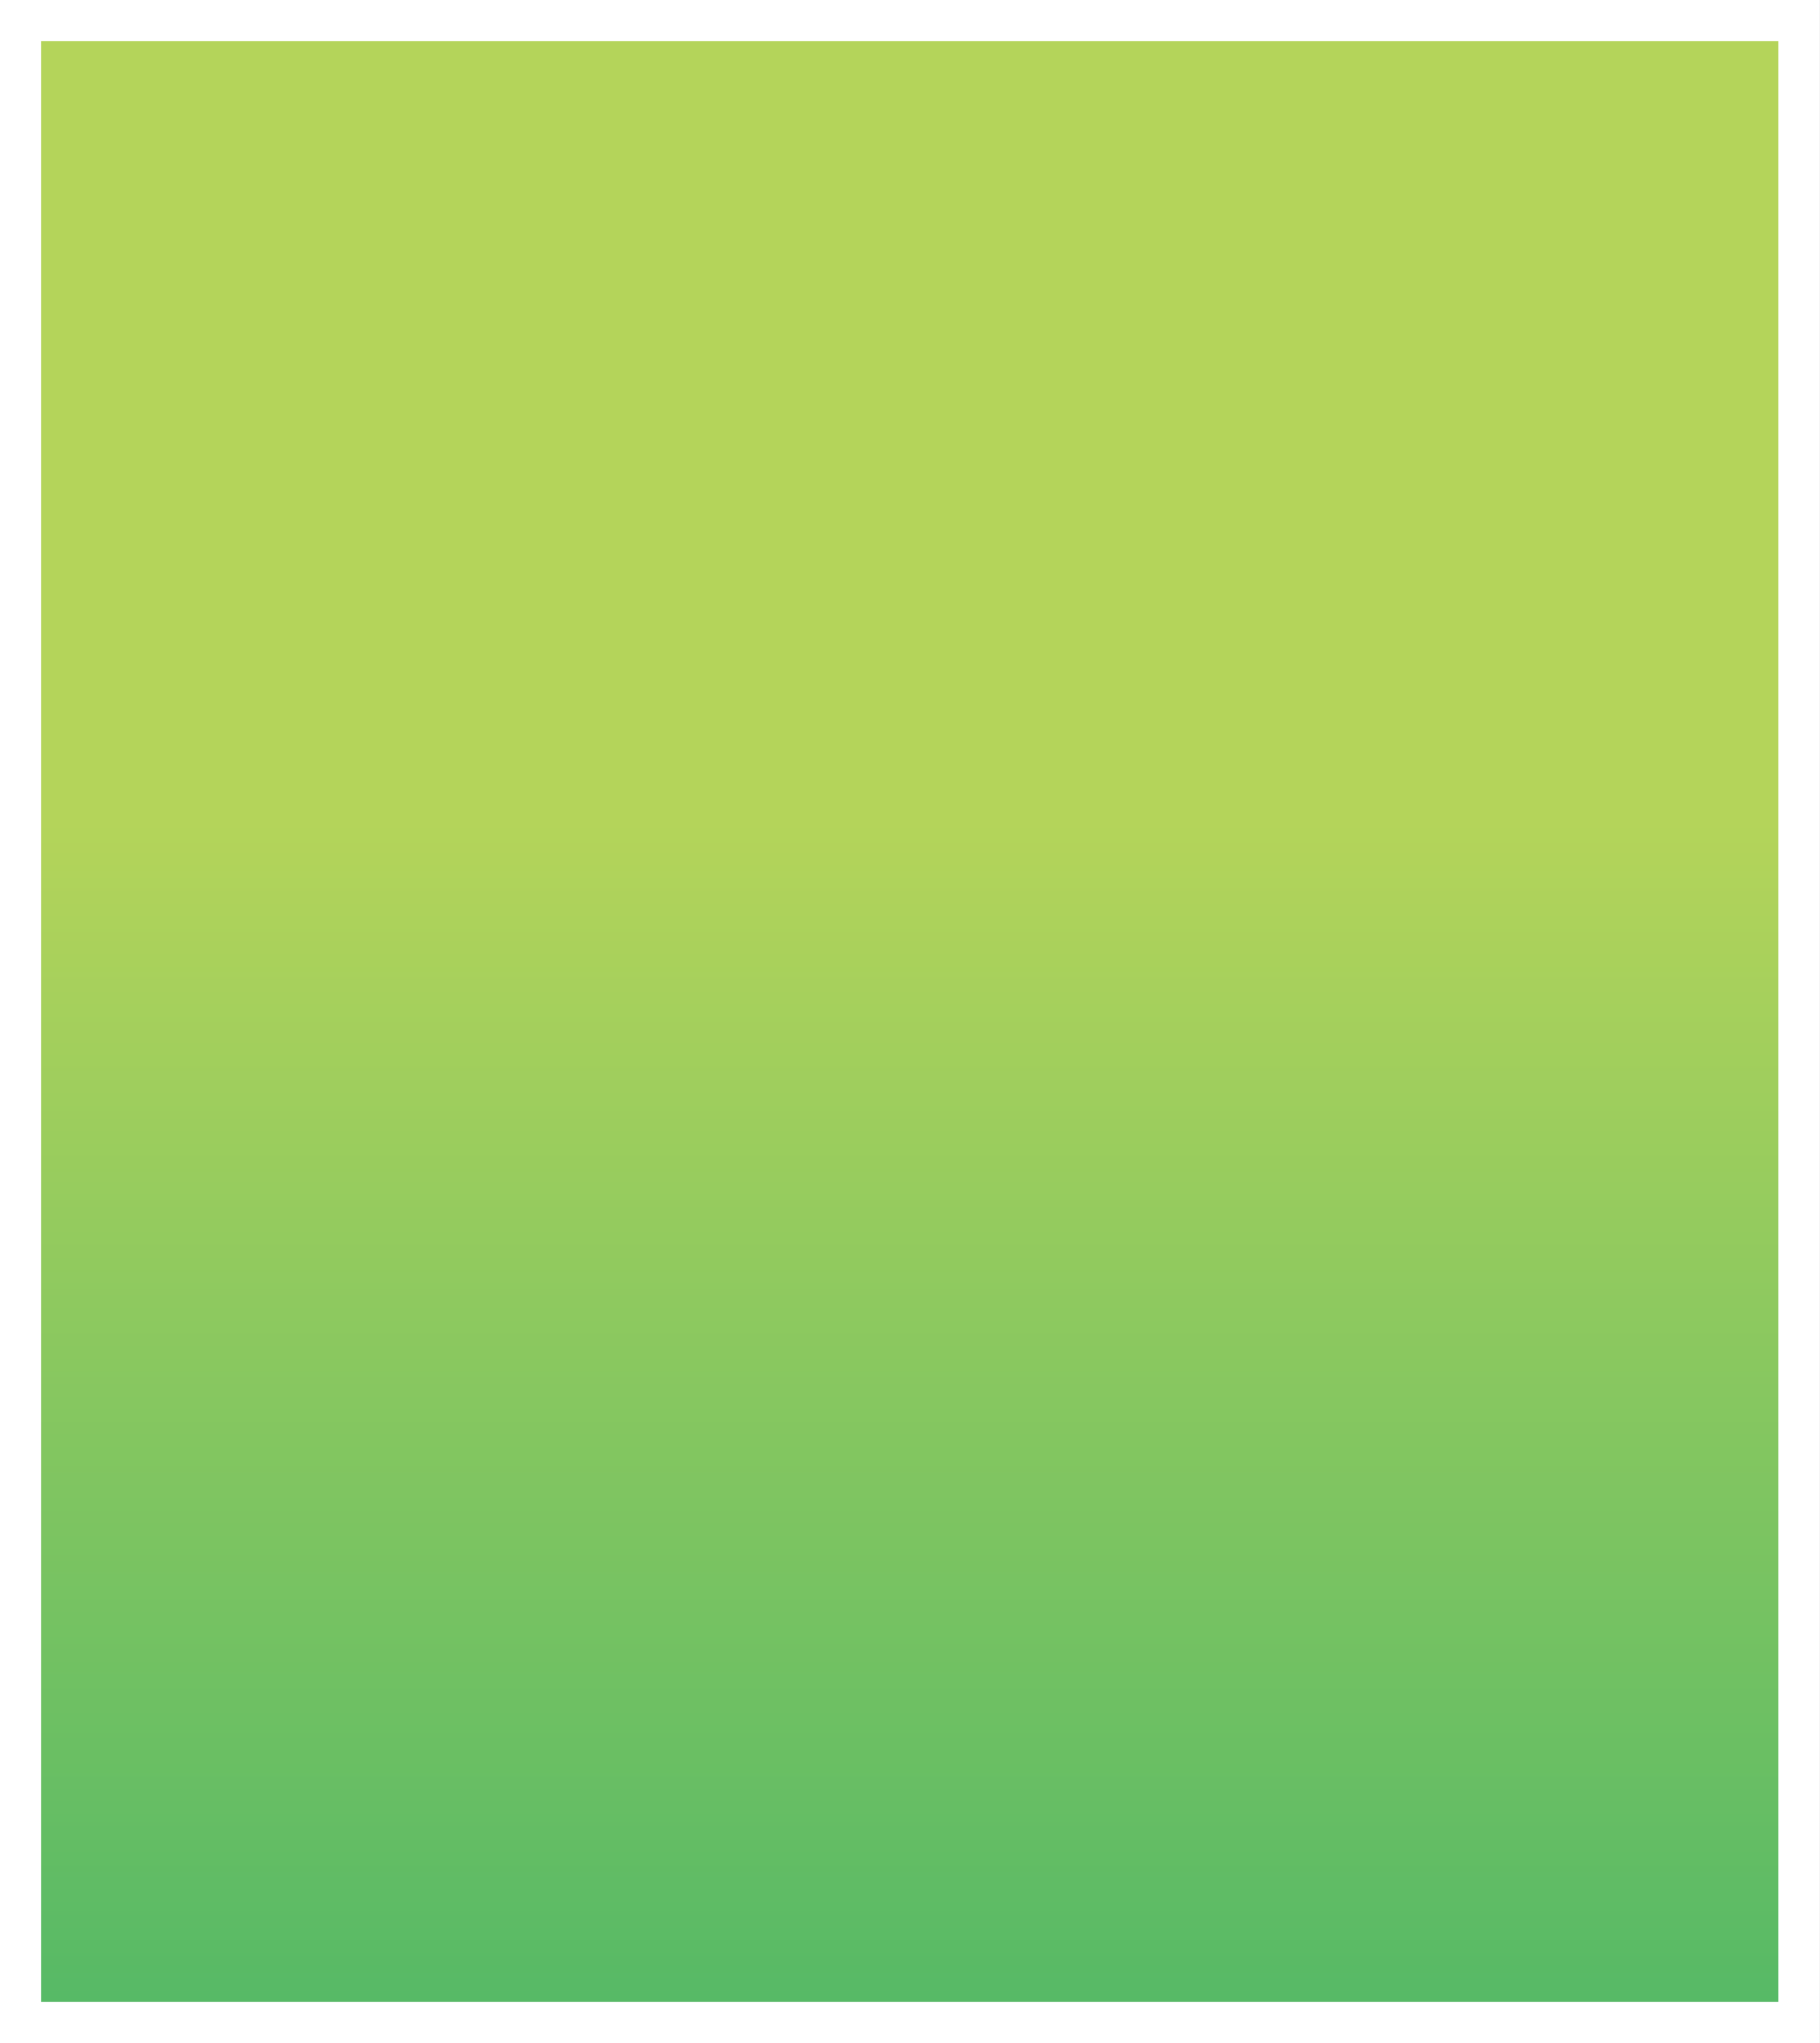
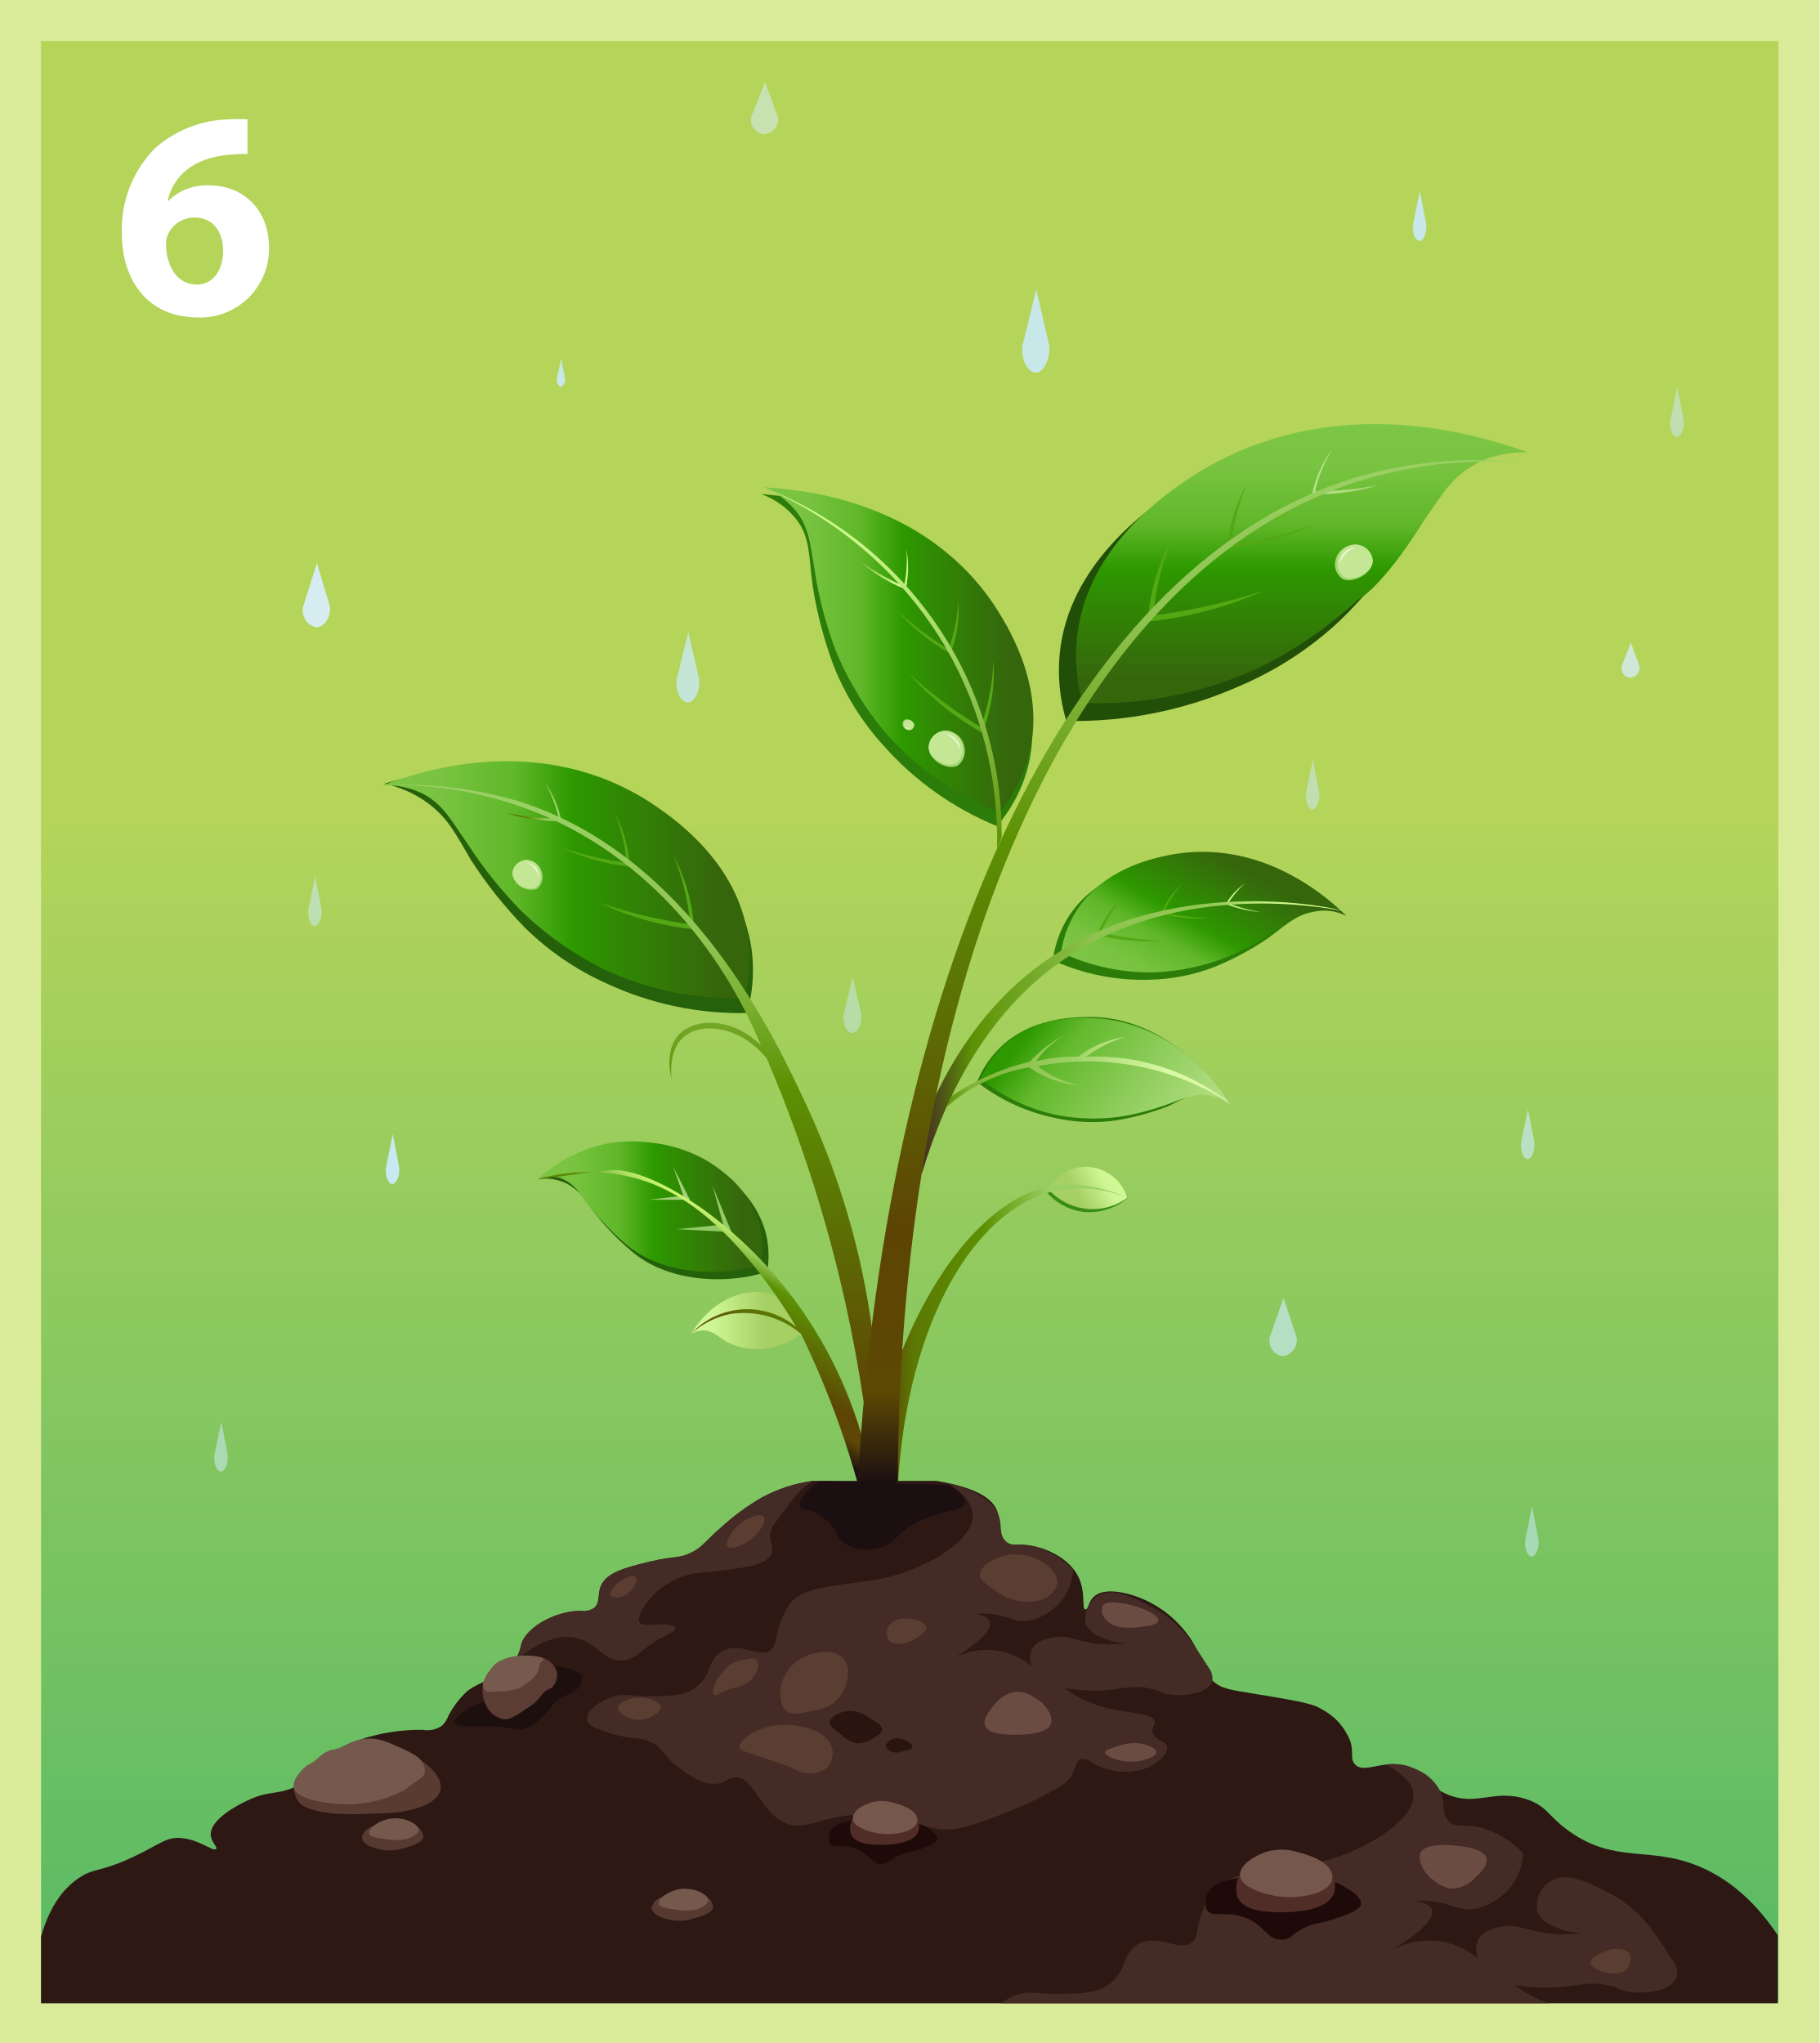
- <svg xmlns="http://www.w3.org/2000/svg" id="Layer_1" data-name="Layer 1" viewBox="0 0 221.6 248.84">
+ <svg xmlns="http://www.w3.org/2000/svg" xmlns:xlink="http://www.w3.org/1999/xlink" id="Layer_1" data-name="Layer 1" viewBox="0 0 221.6 248.84">
  <defs>
-     <style>.cls-1{stroke:#fff;stroke-miterlimit:10;stroke-width:5px;fill:url(#linear-gradient);}</style>
+     <style>.cls-1{stroke:#d9ea98;stroke-miterlimit:10;stroke-width:5px;fill:url(#linear-gradient);}.cls-2{fill:#2d1814;}.cls-3{fill:#2b7c09;}.cls-4{fill:url(#linear-gradient-2);}.cls-5{fill:#54a814;}.cls-6{fill:url(#linear-gradient-3);}.cls-7{fill:#452b25;}.cls-8{fill:#5b3e31;}.cls-9{fill:#1d0f0e;}.cls-10{fill:#5b3d34;}.cls-11{fill:#775a4e;}.cls-12{fill:#5b3e32;}.cls-13{fill:#291410;}.cls-14{fill:#6a4c43;}.cls-15{fill:#1e0a09;}.cls-16{fill:#512d28;}.cls-17{fill:#76574c;}.cls-18{fill:#5a3b32;}.cls-19{fill:#563a32;}.cls-20{fill:#76594d;}.cls-21{fill:#3b8e14;}.cls-22{fill:#25600a;}.cls-23{fill:url(#linear-gradient-4);}.cls-24{fill:#94cb66;}.cls-25{fill:#a4d179;}.cls-26{fill:url(#linear-gradient-5);}.cls-27{fill:url(#linear-gradient-6);}.cls-28{fill:url(#linear-gradient-7);}.cls-29{fill:#1b0f11;}.cls-30{fill:url(#linear-gradient-8);}.cls-31{fill:url(#linear-gradient-9);}.cls-32{fill:#214f08;}.cls-33{fill:url(#linear-gradient-10);}.cls-34{fill:url(#linear-gradient-11);}.cls-35{fill:url(#linear-gradient-12);}.cls-36{fill:url(#linear-gradient-13);}.cls-37{fill:url(#linear-gradient-14);}.cls-38{fill:url(#linear-gradient-15);}.cls-39{fill:url(#linear-gradient-16);}.cls-40{fill:#a3d775;}.cls-41{fill:#c4e795;}.cls-42{fill:#ecfad7;}.cls-43{fill:url(#linear-gradient-17);}.cls-44{fill:url(#linear-gradient-18);}.cls-45{fill:url(#linear-gradient-19);}.cls-46{fill:url(#linear-gradient-20);}.cls-47,.cls-53,.cls-55{fill:#d6ecf2;}.cls-47,.cls-48{opacity:0.82;}.cls-48,.cls-49,.cls-50,.cls-51,.cls-52,.cls-54{fill:#c9e9f2;}.cls-49{opacity:0.68;}.cls-50,.cls-53{opacity:0.57;}.cls-51{opacity:0.94;}.cls-52{opacity:0.49;}.cls-54,.cls-55{opacity:0.99;}.cls-56{fill:#fff;}</style>
    <linearGradient id="linear-gradient" x1="110.8" y1="246.34" x2="110.8" y2="2.5" gradientUnits="userSpaceOnUse">
      <stop offset="0" stop-color="#55b966" />
      <stop offset="0.6" stop-color="#b4d45a" />
    </linearGradient>
+     <linearGradient id="linear-gradient-2" x1="92.97" y1="79.15" x2="125.83" y2="79.15" gradientUnits="userSpaceOnUse">
+       <stop offset="0" stop-color="#7ec646" />
+       <stop offset="0.16" stop-color="#78c340" />
+       <stop offset="0.36" stop-color="#60b729" />
+       <stop offset="0.52" stop-color="#2d9800" />
+       <stop offset="0.91" stop-color="#36660c" />
+     </linearGradient>
+     <linearGradient id="linear-gradient-3" x1="80.97" y1="88.12" x2="87.33" y2="88.12" gradientTransform="translate(67.42 -46.36) rotate(24.07)" gradientUnits="userSpaceOnUse">
+       <stop offset="0" stop-color="#5c9104" />
+       <stop offset="0" stop-color="#8fc451" />
+       <stop offset="0.86" stop-color="#cff98c" />
+     </linearGradient>
+     <linearGradient id="linear-gradient-4" x1="65.45" y1="146.99" x2="92.88" y2="146.99" xlink:href="#linear-gradient-2" />
+     <linearGradient id="linear-gradient-5" x1="135.79" y1="143.04" x2="128.92" y2="147.01" gradientUnits="userSpaceOnUse">
+       <stop offset="0" stop-color="#d1f998" />
+       <stop offset="0.19" stop-color="#cef694" />
+       <stop offset="0.65" stop-color="#a6cf64" />
+       <stop offset="1" stop-color="#a6cf64" />
+     </linearGradient>
+     <linearGradient id="linear-gradient-6" x1="106.24" y1="162.48" x2="137.3" y2="162.48" gradientUnits="userSpaceOnUse">
+       <stop offset="0" stop-color="#1b0f11" />
+       <stop offset="0.06" stop-color="#5d4804" />
+       <stop offset="0.16" stop-color="#5c7804" />
+       <stop offset="0.44" stop-color="#5c9104" />
+       <stop offset="0.7" stop-color="#9bd064" />
+     </linearGradient>
+     <linearGradient id="linear-gradient-7" x1="46.62" y1="107.17" x2="91.28" y2="107.17" xlink:href="#linear-gradient-2" />
+     <linearGradient id="linear-gradient-8" x1="91.06" y1="121.98" x2="88.45" y2="99.95" gradientTransform="matrix(-0.92, -0.39, -0.39, 0.92, 272.71, 46.6)" xlink:href="#linear-gradient-2" />
+     <linearGradient id="linear-gradient-9" x1="84.18" y1="160.85" x2="98.09" y2="160.85" xlink:href="#linear-gradient-5" />
+     <linearGradient id="linear-gradient-10" x1="61.8" y1="97.62" x2="68.37" y2="97.62" gradientUnits="userSpaceOnUse">
+       <stop offset="0" stop-color="#5d4404" />
+       <stop offset="0.38" stop-color="#5c9104" />
+       <stop offset="0.69" stop-color="#8fc451" />
+       <stop offset="0.86" stop-color="#9bd064" />
+     </linearGradient>
+     <linearGradient id="linear-gradient-11" x1="104.55" y1="110.68" x2="108.98" y2="110.68" gradientTransform="matrix(-0.94, -0.34, -0.34, 0.94, 289.97, 41.65)" xlink:href="#linear-gradient-3" />
+     <linearGradient id="linear-gradient-12" x1="158.57" y1="51.66" x2="158.57" y2="85.62" xlink:href="#linear-gradient-2" />
+     <linearGradient id="linear-gradient-13" x1="76.65" y1="170.78" x2="76.65" y2="95.56" gradientUnits="userSpaceOnUse">
+       <stop offset="0" stop-color="#5d4404" />
+       <stop offset="0.51" stop-color="#5c9104" />
+       <stop offset="0.74" stop-color="#8fc451" />
+       <stop offset="0.97" stop-color="#9bd064" />
+     </linearGradient>
+     <linearGradient id="linear-gradient-14" x1="159.81" y1="57.42" x2="167.9" y2="57.42" gradientUnits="userSpaceOnUse">
+       <stop offset="0" stop-color="#b8e088" />
+       <stop offset="1" stop-color="#aad979" />
+     </linearGradient>
+     <linearGradient id="linear-gradient-15" x1="112.26" y1="126.39" x2="163.42" y2="126.39" gradientUnits="userSpaceOnUse">
+       <stop offset="0" stop-color="#452b25" />
+       <stop offset="0.12" stop-color="#5c9104" />
+       <stop offset="0.42" stop-color="#8fc451" />
+       <stop offset="0.69" stop-color="#94c856" />
+       <stop offset="0.86" stop-color="#cff98c" />
+     </linearGradient>
+     <linearGradient id="linear-gradient-16" x1="81.83" y1="167.59" x2="91.66" y2="150.56" gradientUnits="userSpaceOnUse">
+       <stop offset="0.06" stop-color="#1b0f11" />
+       <stop offset="0.21" stop-color="#5d4804" />
+       <stop offset="0.33" stop-color="#5d4404" />
+       <stop offset="0.79" stop-color="#5c9104" />
+       <stop offset="0.89" stop-color="#8fc451" />
+       <stop offset="1" stop-color="#cff973" />
+     </linearGradient>
+     <linearGradient id="linear-gradient-17" x1="144.87" y1="180.7" x2="144.87" y2="56.04" gradientUnits="userSpaceOnUse">
+       <stop offset="0" stop-color="#1b0f11" />
+       <stop offset="0.09" stop-color="#5d4804" />
+       <stop offset="0.25" stop-color="#5d4404" />
+       <stop offset="0.63" stop-color="#5c9104" />
+       <stop offset="0.85" stop-color="#8fc451" />
+       <stop offset="1" stop-color="#9bd064" />
+     </linearGradient>
+     <linearGradient id="linear-gradient-18" x1="79.55" y1="132.01" x2="106.37" y2="132.01" gradientTransform="matrix(-0.8, -0.6, -0.6, 0.8, 288.44, 81.58)" gradientUnits="userSpaceOnUse">
+       <stop offset="0" stop-color="#b8e088" />
+       <stop offset="0.39" stop-color="#8dcc5a" />
+       <stop offset="0.73" stop-color="#63b92c" />
+       <stop offset="0.92" stop-color="#2d9800" />
+     </linearGradient>
+     <linearGradient id="linear-gradient-19" x1="107.5" y1="103.37" x2="107.5" y2="59.36" gradientUnits="userSpaceOnUse">
+       <stop offset="0" stop-color="#5c9104" />
+       <stop offset="0.42" stop-color="#8fc451" />
+       <stop offset="0.86" stop-color="#cff98c" />
+     </linearGradient>
+     <linearGradient id="linear-gradient-20" x1="115.31" y1="130.36" x2="149.97" y2="130.36" gradientUnits="userSpaceOnUse">
+       <stop offset="0" stop-color="#5c9104" />
+       <stop offset="0.08" stop-color="#7eb337" />
+       <stop offset="0.42" stop-color="#9bd064" />
+       <stop offset="0.77" stop-color="#d9f9a5" />
+     </linearGradient>
  </defs>
  <rect class="cls-1" x="2.5" y="2.5" width="216.6" height="243.84" />
+   <path class="cls-2" d="M216.53,235.72V244H5v-8.13c1.18-4.15,3.09-6.13,4.67-7.17,1.86-1.23,2.44-.61,6.5-2.5,3.29-1.54,4-2.46,5.83-2.33,2.26,0.15,4,1.73,4.33,1.33,0.2-.25-0.6-0.78-0.66-1.67-0.15-2,3.65-3.84,4.33-4.16,2.79-1.34,3.48-.69,5.83-1.67,3.76-1.56,2.8-3.55,6.34-5.17a23,23,0,0,1,9.33-1.83,3.15,3.15,0,0,0,2.33-.5,3.5,3.5,0,0,0,.84-1.33,11.19,11.19,0,0,1,1.83-2.5c1.15-1.18,2-1.1,5-3a4.47,4.47,0,0,0,1-.84,5.35,5.35,0,0,0,1-2.33c0.77-2.23,4.42-4,7.17-4a2.42,2.42,0,0,0,1.66-.33c0.8-.63.42-1.64,0.84-2.67,0.68-1.69,3-2.27,6-3s3.51-.3,5.16-1.17c1.3-.67,1.34-1.12,3.5-3a28.59,28.59,0,0,1,5-3.66,18.12,18.12,0,0,1,6.17-2h15c5.36,0.87,7.09,2.41,7.5,3.83,0.36,1.26-.25,2.62.67,3.5,0.69,0.66,1.5.32,3,.5,2.33,0.28,5.1,1.69,6.16,3.83,0.93,1.86.42,4,.84,4s0.36-.87,1-1.5c1.35-1.31,4.21-.41,5-0.16a13.28,13.28,0,0,1,7.66,6.66c0.92,1.86.72,2.64,1.84,3.67s2.08,1.1,5.5,1.67c6.2,1,6.94,1.28,7.83,1.83a7.35,7.35,0,0,1,3.5,4c0.39,1.38-.08,2,0.5,2.67,0.87,1,2.46.06,4.55,0a6.26,6.26,0,0,1,1.4.12h0a4.09,4.09,0,0,1,1.74.75,20.75,20.75,0,0,0,2.53,2.28,7.48,7.48,0,0,0,.9.47c3.73,1.66,5.79-.69,9.83.67,2.57,0.86,2.58,2.1,5.33,4,5.58,3.86,9.67,1.67,15.67,4.17C209.58,228.45,213.13,230.63,216.53,235.72Z" />
+   <path class="cls-3" d="M92.73,60.18c2.28,0.16,20.5,1.74,28.68,15.46,1.55,2.6,6.3,10.57,3.41,19.06a18.25,18.25,0,0,1-3.4,5.92,37.35,37.35,0,0,1-13.82-9.82,31.85,31.85,0,0,1-6.06-9.69A49.23,49.23,0,0,1,99,71.47c-0.53-3.79-.29-5.9-1.94-8.13A9.64,9.64,0,0,0,92.73,60.18Z" />
+   <path class="cls-4" d="M93,59.36c4.77,0.25,15.18,1.48,23.33,8.84a29,29,0,0,1,5.23,6.24c1.4,2.27,6.11,9.89,3.55,18.28a18.31,18.31,0,0,1-3.36,6.21A35.62,35.62,0,0,1,108,89.43a37.65,37.65,0,0,1-6.25-10.29,48.13,48.13,0,0,1-2.53-9.66h0c-0.54-3.14-.64-5.23-2.32-7.29A9.79,9.79,0,0,0,93,59.36Z" />
+   <path class="cls-5" d="M121,80.4a20.6,20.6,0,0,1-.84,7.39c-0.16.51-.33,1-0.51,1.47a34.18,34.18,0,0,1-3.95-2.58A33.83,33.83,0,0,1,110.67,82a56.36,56.36,0,0,0,5.26,4.25c1.2,0.86,2.38,1.62,3.51,2.31,0.28-.79.55-1.64,0.78-2.57A27.58,27.58,0,0,0,121,80.4Z" />
+   <path class="cls-5" d="M116.73,73.2a14.92,14.92,0,0,1-.61,5.35c-0.11.37-.24,0.72-0.37,1.06a24.75,24.75,0,0,1-2.86-1.87,24.5,24.5,0,0,1-3.66-3.41A40.82,40.82,0,0,0,113,77.42c0.87,0.62,1.72,1.18,2.54,1.67,0.2-.57.4-1.19,0.56-1.86A20,20,0,0,0,116.73,73.2Z" />
+   <path class="cls-6" d="M110.37,66.84a11.34,11.34,0,0,1,.09,4.1c0,0.29-.11.57-0.17,0.84a18.91,18.91,0,0,1-5.47-3.34,31.4,31.4,0,0,0,3.2,1.95c0.72,0.38,1.42.72,2.09,1,0.1-.45.18-0.94,0.24-1.46A15.17,15.17,0,0,0,110.37,66.84Z" />
+   <path class="cls-7" d="M99,180.39a9,9,0,0,0-1.42,1.08,10.29,10.29,0,0,0-1.16,1.33c-2.32,3.09-2.4,3.13-2.5,3.5-0.45,1.57.48,2,0,3-0.63,1.31-2.69,1.57-6.09,2-2.46.32-3.31,0.17-5,.84a9.09,9.09,0,0,0-2.66,1.58c-1.47,1.28-2.74,3.3-2.25,3.92s3-.12,4.08.41a0.43,0.43,0,0,1,.25.25c0.06,0.36-.87.78-1.17,0.92-2.68,1.26-3.32,2.75-5.08,3-2.43.35-3.2-2.21-6-2.75-1.57-.3-4,0-7.5,3.08a5.35,5.35,0,0,0,1-2.33c0.77-2.23,4.42-4,7.17-4a2.42,2.42,0,0,0,1.66-.33c0.8-.63.42-1.64,0.84-2.67,0.68-1.69,3-2.27,6-3s3.51-.3,5.16-1.17c1.3-.67,1.34-1.12,3.5-3a28.59,28.59,0,0,1,5-3.66A18.12,18.12,0,0,1,99,180.39Z" />
+   <path class="cls-8" d="M88.61,188.39c0.35,0.43,1.82-.12,2.73-0.79,1.19-.87,2.07-2.4,1.69-2.87s-1.38,0-1.58.08C89.48,185.53,88.16,187.84,88.61,188.39Z" />
+   <path class="cls-8" d="M74.36,194.39a1.53,1.53,0,0,0,1.54,0c1.15-.47,1.85-1.87,1.54-2.25s-1.13,0-1.54.25C74.92,192.89,74.11,194,74.36,194.39Z" />
+   <path class="cls-9" d="M67.09,202.91a7.29,7.29,0,0,1,3,.63,1.31,1.31,0,0,1,.81.69,1.79,1.79,0,0,1-.62,1.5c-0.67.7-1.15,0.56-2.06,1.13s-0.8.92-2,2.06A6.18,6.18,0,0,1,64,210.54c-1.2.41-1.47-.25-4.12-0.25-0.73,0-1.18,0-2.25,0-1.42-.06-2.13-0.1-2.25-0.44-0.21-.59,1.52-1.68,1.63-1.75a6.73,6.73,0,0,1,1.88-.81C60,207,62.3,206,67.09,202.91Z" />
+   <path class="cls-10" d="M58.84,205.24a3.82,3.82,0,0,0,.63,2.92,2.89,2.89,0,0,0,1.88,1.25c0.74,0.08,1.45-.4,2.88-1.37a5.42,5.42,0,0,0,1.44-1.19A3.35,3.35,0,0,1,66.4,206c0.38-.29.54-0.23,0.81-0.44a2.23,2.23,0,0,0,.63-1.87,2.62,2.62,0,0,0-2.48-1.9,6.33,6.33,0,0,0-3.52.52A6.4,6.4,0,0,0,58.84,205.24Z" />
+   <path class="cls-11" d="M61.15,202.18A2.68,2.68,0,0,0,60,203c-1,1.18-1.43,2.24-1.08,2.72s0.92,0.34,1.88.31a9.42,9.42,0,0,0,2.06-.29,2.5,2.5,0,0,0,.81-0.36c1.46-1,1.77-1.55,1.85-1.82l0.1-.37c0.06-.22.09-0.34,0.12-0.41,0.15-.44.46-0.52,0.45-0.67,0-.33-1.55-0.55-3-0.43A5.94,5.94,0,0,0,61.15,202.18Z" />
+   <path class="cls-7" d="M115.48,180.67c2.66,1.71,3,3.13,3,3.93,0,3.18-5.8,6.51-10.87,7.63-4.26.93-9.9,0.72-11.5,3.25-0.25.4-.5,0.87-0.5,0.88-1.37,2.63-.85,3.72-1.62,4.5-1.32,1.32-3.67-1-6,.25-1.93,1-1.18,3-3.37,4.5-1.41.93-3,1-5.5,1s-3.22-.43-4.75.13-3.06,1.77-2.87,2.75c0.14,0.76,1.29,1.12,2.88,1.63,2.78,0.88,3.43.34,5,1.13s1,1.29,3.25,3c1.4,1.07,3,2.21,4.75,2,1.17-.14,1.25-0.71,2.13-0.75,2.2-.11,2.81,3.42,5.38,5.13,3.29,2.19,5.59-1.4,12.75-.5,4.57,0.57,5.84,2.31,9.5,1.5a41.15,41.15,0,0,0,5.13-1.75,40.81,40.81,0,0,0,4.25-1.87c2.4-1.23,3.61-1.87,4.12-3,0.35-.75.4-1.54,1-1.75a1.9,1.9,0,0,1,1.5.5,7.76,7.76,0,0,0,6.75.5c1.24-.55,2.44-1.72,2.25-2.5s-1.51-.77-1.75-1.75c-0.16-.65.36-0.9,0.25-1.37-0.29-1.2-3.86-.77-7.5-2.12a14.15,14.15,0,0,1-3.5-1.91,20.46,20.46,0,0,0,4.38.29c2.67-.12,3.78-0.72,6-0.25,1.39,0.29,1.27.59,2.5,0.75,2.08,0.27,4.73-.3,5.13-1.62a2.23,2.23,0,0,0-.5-1.75c-2.09-3.3-3.55-5.59-7-7.37-2-1.05-4.71-2.43-6.5-1.25a3.24,3.24,0,0,0-1.37,3.5,3.33,3.33,0,0,0,1.88,1.5,7.61,7.61,0,0,0,3,.75,14.54,14.54,0,0,1-4.62-.12c-1.76-.34-2.56-0.86-4.12-0.62-0.68.1-2.17,0.32-2.75,1.5a2.73,2.73,0,0,0,0,2.06,8.38,8.38,0,0,0-10.29-.5q5.66-3.42,5.19-4.94-0.22-.7-1.75-1a11.28,11.28,0,0,1,1.44,0c2.06,0.13,2.72.75,3.94,0.88,2.57,0.27,4.68-2,4.81-2.12a6.71,6.71,0,0,0,1.69-4.06,10.13,10.13,0,0,0-1-.94,10.26,10.26,0,0,0-3.12-1.75c-2.35-.8-3.16,0-4.06-0.81s-0.44-1.87-.87-3.12S119.7,181.67,115.48,180.67Z" />
+   <path class="cls-12" d="M128.78,192.72a1.92,1.92,0,0,1-.5,1.13c-1.14,1.47-3.5,1.39-4.87,1a7,7,0,0,1-2-1c-1.16-.75-2-1.3-2.06-2-0.06-1.08,1.88-2.3,3.69-2.5C125.76,189,128.83,191,128.78,192.72Z" />
+   <path class="cls-12" d="M112.84,198.16a1.17,1.17,0,0,1-.56.88c-1.15,1.07-3.29,1.62-4,.75a1.66,1.66,0,0,1,.06-1.87C109.36,196.49,112.66,197.29,112.84,198.16Z" />
+   <path class="cls-12" d="M102.71,202c-1.11-1.25-3.21-.7-3.75-0.56a5.2,5.2,0,0,0-3.77,3.6c-0.25,1-.27,2.83.71,3.47,0.61,0.4,1.52.21,3.33-.17a6.08,6.08,0,0,0,1.42-.4,4.56,4.56,0,0,0,2.19-2.19C102.95,205.48,103.89,203.3,102.71,202Z" />
+   <path class="cls-12" d="M80.46,207.91c0.06,0.72-1.47,1.65-2.87,1.56-1.09-.07-2.34-0.76-2.31-1.44s1.35-1.17,2.31-1.25C78.85,206.68,80.41,207.22,80.46,207.91Z" />
+   <path class="cls-12" d="M101.28,212.72a2.64,2.64,0,0,1-.44,2.5,3,3,0,0,1-2.44.75c-0.84,0-1-.3-2.87-1-0.49-.18-1.24-0.43-2.75-0.94-2.15-.72-2.6-0.83-2.69-1.19-0.14-.63,1-1.46,1.75-1.87C95.11,209.19,100.42,210.26,101.28,212.72Z" />
+   <path class="cls-12" d="M92.09,202.16c-0.29-.26-0.75-0.17-1.56,0a4,4,0,0,0-1.44.5,4.38,4.38,0,0,0-1,.94,4.71,4.71,0,0,0-.94,1.31c0,0.09-.53,1.24-0.19,1.5s0.7-.28,1.94-0.69c0.77-.25.74-0.12,1.25-0.31a3.43,3.43,0,0,0,2.13-2.12A1.29,1.29,0,0,0,92.09,202.16Z" />
+   <path class="cls-13" d="M107.43,210.72a1.39,1.39,0,0,1-.81.81,3.47,3.47,0,0,1-2.16.81,3.66,3.66,0,0,1-1.94-1c-1-.74-1.47-1.12-1.44-1.59,0.05-.76,1.47-1.4,2.63-1.37a4.45,4.45,0,0,1,2.38,1C106.76,209.74,107.49,210.2,107.43,210.72Z" />
+   <path class="cls-13" d="M111.12,212.82c0,0.23-.44.32-1.22,0.5a2,2,0,0,1-1.47,0,1,1,0,0,1-.56-0.73,1.47,1.47,0,0,1,1.47-.86C110.28,211.73,111.2,212.43,111.12,212.82Z" />
+   <path class="cls-14" d="M141.09,197.41c-0.09.49-1.3,0.64-2.19,0.75s-3.14.39-4.19-.87a1.7,1.7,0,0,1-.44-1.69c0.37-.61,1.65-0.43,2.44-0.31C138.8,195.59,141.22,196.68,141.09,197.41Z" />
+   <path class="cls-14" d="M140.84,213.41c0,0.64-2,1.34-3.81,1.13-1.17-.14-2.47-0.69-2.44-1.12,0-.27.54-0.42,1.44-0.69a5.75,5.75,0,0,1,2.88-.37C139.59,212.48,140.85,212.9,140.84,213.41Z" />
+   <path class="cls-15" d="M103.73,221.8a4.36,4.36,0,0,0-1.07.2,2.74,2.74,0,0,0-1.19.63,1.75,1.75,0,0,0-.41,1.88c0.43,0.7,1.54,0,3.19.63s1.82,1.86,3.09,1.91c1,0,1-.77,2.88-1.34a16,16,0,0,0,2.78-.81c1-.47,1.14-0.73,1.16-0.84,0.16-.85-2-1.85-2.2-1.92C107.74,221.85,104.63,221.75,103.73,221.8Z" />
+   <path class="cls-16" d="M103.84,221.54a2.33,2.33,0,0,0-.19,1.88c0.55,1.25,2.63,1.27,3.72,1.28,0.55,0,3.93,0,4.5-1.66a2.09,2.09,0,0,0-.16-1.5h-7.87Z" />
+   <path class="cls-14" d="M127.78,208.56a1.94,1.94,0,0,1,.25,1.35c-0.41,1.28-3.19,1.36-3.94,1.38-1,0-3.68.1-4.12-1.12-0.3-.84.59-1.88,1.13-2.5a3.94,3.94,0,0,1,2.63-1.62,3.84,3.84,0,0,1,2.31.75A4,4,0,0,1,127.78,208.56Z" />
+   <path class="cls-17" d="M111.71,221.54a1.07,1.07,0,0,1,0,.41c-0.33,1.16-2.76,1.66-4.62,1.38-1-.15-3.14-0.72-3.22-1.78s1.42-1.82,2.56-2.09a4.74,4.74,0,0,1,2.5.16C109.35,219.72,111.57,220.3,111.71,221.54Z" />
+   <path class="cls-18" d="M35.78,217.68a3.2,3.2,0,0,0,.59,1.79c0.2,0.26.9,1.09,4.22,1.41a39.65,39.65,0,0,0,5.22,0,26,26,0,0,0,3.25-.22c1.15-.24,4.27-0.89,4.59-2.69,0.21-1.18-.83-2.55-2.33-3.51A14,14,0,0,1,45,218.29,14.18,14.18,0,0,1,35.78,217.68Z" />
+   <path class="cls-19" d="M45.41,222.43a2.2,2.2,0,0,0-.48.23,1.8,1.8,0,0,0-.87,1.19,1.67,1.67,0,0,0,1.09,1.06,5.79,5.79,0,0,0,4.16.16c0.87-.25,2.17-0.61,2.25-1.37a1.49,1.49,0,0,0-.68-1.14Z" />
+   <path class="cls-20" d="M51.69,216.06a1.81,1.81,0,0,1-.83.79c-1.11.73-1.11,0.88-1.67,1.21a14.86,14.86,0,0,1-6.75,1.71c-2.12,0-6.37-.49-6.67-2.08-0.17-.93,1-2.12,1.25-2.33,0.62-.61.73-0.36,1.71-1.21a3.75,3.75,0,0,1,1.58-1c0.2-.05.2,0,0.46-0.08a6,6,0,0,0,1.79-.75,5.4,5.4,0,0,1,2.21-.54c1.29-.11,2.28.33,4.25,1.21,1.78,0.8,2.29,1.31,2.54,1.88A1.6,1.6,0,0,1,51.69,216.06Z" />
+   <path class="cls-20" d="M51,222.88a0.75,0.75,0,0,1-.31.5c-1.08,1-2.91.75-3.75,0.63-1.06-.16-1.94-0.29-2-0.72-0.13-.61,1.37-1.7,2.91-1.81S51,222.19,51,222.88Z" />
+   <path class="cls-7" d="M204.2,240.84c-0.43,1.46-3.34,2.08-5.63,1.79-1.35-.17-1.22-0.5-2.75-0.82-2.43-.52-3.65.14-6.59,0.27a22.42,22.42,0,0,1-4.8-.31,15.61,15.61,0,0,0,3.84,2.1L188.7,244H121.91a7.47,7.47,0,0,1,1.82-1c1.68-.61,2.41-0.09,5.22-0.14s4.49-.07,6-1.09c2.41-1.61,1.58-3.84,3.71-5,2.55-1.33,5.14,1.17,6.59-.27,0.85-.86.27-2,1.78-5,0,0,.28-0.52.55-1,1.76-2.78,7.95-2.54,12.64-3.57,5.92-1.3,12.14-5.23,11.94-8.38-0.05-.83-0.59-2.15-3.42-3.64a7.21,7.21,0,0,1,4,.71,5.68,5.68,0,0,1,2.53,2.28,4.36,4.36,0,0,1,.27.59c0.48,1.37,0,2.55,1,3.43s1.88,0,4.46.89a11.54,11.54,0,0,1,3.44,1.92,13.06,13.06,0,0,1,1.09,1,7.32,7.32,0,0,1-1.85,4.47c-0.15.16-2.46,2.62-5.29,2.33-1.33-.14-2-0.81-4.32-1a13.58,13.58,0,0,0-1.58,0c1.12,0.22,1.76.58,1.92,1.1,0.33,1-1.31,2.69-4.91,4.93a9.22,9.22,0,0,1,10.51,1,3,3,0,0,1,0-2.26c0.63-1.3,2.28-1.54,3-1.65,1.72-.26,2.6.31,4.53,0.69a16.2,16.2,0,0,0,5.09.13,8.27,8.27,0,0,1-3.3-.82,3.65,3.65,0,0,1-2.06-1.65,3.56,3.56,0,0,1,1.51-3.84c2-1.3,4.9.21,7.14,1.37,3.79,2,5.39,4.48,7.69,8.1A2.41,2.41,0,0,1,204.2,240.84Z" />
+   <path class="cls-12" d="M193.71,239.07a1.17,1.17,0,0,1,.66-0.81c1.26-.94,3.45-1.25,4.06-0.31a1.66,1.66,0,0,1-.27,1.86C197,241.1,193.79,239.95,193.71,239.07Z" />
+   <path class="cls-14" d="M173.09,227.08a1.94,1.94,0,0,1-.1-1.37c0.54-1.23,3.32-1,4.06-.93,1,0.09,3.67.31,4,1.57,0.21,0.87-.8,1.81-1.39,2.36a3.94,3.94,0,0,1-2.79,1.33,3.84,3.84,0,0,1-2.22-1A4,4,0,0,1,173.09,227.08Z" />
+   <path class="cls-15" d="M150.81,228.78a6.24,6.24,0,0,0-1.54.29,3.92,3.92,0,0,0-1.7.89,2.51,2.51,0,0,0-.58,2.68c0.62,1,2.2.06,4.56,0.89,2.53,0.9,2.61,2.66,4.43,2.73,1.48,0.06,1.37-1.1,4.12-1.92a22.92,22.92,0,0,0,4-1.16c1.5-.67,1.63-1,1.66-1.21,0.23-1.22-2.93-2.65-3.15-2.74C156.56,228.85,152.1,228.71,150.81,228.78Z" />
+   <path class="cls-16" d="M151,228.4a3.34,3.34,0,0,0-.27,2.68c0.78,1.79,3.77,1.82,5.32,1.83,0.79,0,5.63.05,6.44-2.37a3,3,0,0,0-.22-2.15H151Z" />
+   <path class="cls-17" d="M162.25,228.4a1.53,1.53,0,0,1,0,.58c-0.47,1.67-3.95,2.37-6.62,2-1.42-.22-4.49-1-4.61-2.55-0.1-1.31,2-2.6,3.67-3a6.79,6.79,0,0,1,3.58.22C158.86,225.8,162.05,226.64,162.25,228.4Z" />
+   <path class="cls-21" d="M127.41,145.14a6,6,0,0,1,4.83-2.72,5.64,5.64,0,0,1,5.1,3.5,7.23,7.23,0,0,1-5.58,1.67A7.09,7.09,0,0,1,127.41,145.14Z" />
+   <path class="cls-22" d="M65.59,143.59a21,21,0,0,1,9.58-3.53c1.38-.14,8.42-0.88,13.83,3.74a12.31,12.31,0,0,1,4.19,6.09,11.44,11.44,0,0,1,.25,5c-0.27.09-.69,0.22-1.2,0.35-4.38,1.1-11,.87-15.33-2.85a31.64,31.64,0,0,1-5.49-6,6.16,6.16,0,0,0-2.55-2.3A6.24,6.24,0,0,0,65.59,143.59Z" />
+   <path class="cls-23" d="M65.45,143.67a17.66,17.66,0,0,1,9-4.48c0.49-.08,8-1.22,13.83,3.74A12.31,12.31,0,0,1,92.46,149a11.44,11.44,0,0,1,.25,5c-0.27.09-.69,0.22-1.2,0.35-4.38,1.1-11,.87-15.33-2.85a34.88,34.88,0,0,1-5.49-6,4.84,4.84,0,0,0-2.59-2.07A4.33,4.33,0,0,0,65.45,143.67Z" />
+   <path class="cls-19" d="M80.7,231a2.2,2.2,0,0,0-.48.23,1.8,1.8,0,0,0-.87,1.19,1.67,1.67,0,0,0,1.09,1.06,5.79,5.79,0,0,0,4.16.16c0.87-.25,2.17-0.61,2.25-1.37a1.49,1.49,0,0,0-.68-1.14Z" />
+   <polygon class="cls-24" points="86.79 144.44 89.09 150.06 82.41 149.72 88.09 149.16 86.79 144.44" />
+   <polygon class="cls-25" points="84.03 146.13 81.97 142.08 83.24 145.64 79.02 146.13 84.03 146.13" />
+   <path class="cls-26" d="M127.64,144.79a5.29,5.29,0,0,1,9.66,1.11A7.2,7.2,0,0,1,127.64,144.79Z" />
+   <path class="cls-20" d="M86.28,231.46a0.75,0.75,0,0,1-.31.5c-1.08,1-2.91.75-3.75,0.63-1.06-.16-1.94-0.29-2-0.72-0.13-.61,1.37-1.7,2.91-1.81S86.29,230.77,86.28,231.46Z" />
+   <path class="cls-22" d="M46.81,95.46c2.62-.8,20-5.81,33.4,4,2.79,2,10.48,7.65,11.41,16.84a19.15,19.15,0,0,1-.64,7.09,38.61,38.61,0,0,1-17.2-3.65,33.8,33.8,0,0,1-9.86-6.76,52.92,52.92,0,0,1-6.54-8.2c-1.93-3.3-2.85-5.17-5.32-7A13.69,13.69,0,0,0,46.81,95.46Z" />
+   <path class="cls-27" d="M106.24,180.63a47.06,47.06,0,0,1,1.32-9c2.79-11.3,11.07-26.48,21.77-27.33a17.67,17.67,0,0,1,8,1.59,15.26,15.26,0,0,0-8.37-.93c-10.29,1.94-18.43,16.27-19.59,35.72Z" />
+   <path class="cls-28" d="M46.62,95.65c4.58-1.75,14.88-4.89,25.7-1.24a30.6,30.6,0,0,1,7.59,3.8c2.29,1.59,10,6.93,11.21,16a19.25,19.25,0,0,1-.48,7.34,36.8,36.8,0,0,1-16.92-3.41,40,40,0,0,1-10.3-7.26,51.72,51.72,0,0,1-6.54-8.2h0C55,100,54,98,51.56,96.71A10.12,10.12,0,0,0,46.62,95.65Z" />
+   <path class="cls-29" d="M99.88,180.39a5.17,5.17,0,0,0-1.5,1.17c-0.3.34-1.23,1.39-.92,2,0.21,0.42.78,0.19,1.83,0.67a5.45,5.45,0,0,1,1.75,1.33c1,1,.81,1.45,1.42,2.08,1.21,1.26,3.53,1.3,5.08.75,1.27-.45,1.37-1,2.75-2.08,3.45-2.6,6.93-1.95,7.17-3.25,0.07-.41-0.15-1.08-1.83-2.17Z" />
+   <path class="cls-3" d="M163.33,111.08c-1.47-1.22-10.91-8.78-21.84-6.27-2.32.53-8.68,2-11.75,7.52a13.13,13.13,0,0,0-1.51,4.64A26.48,26.48,0,0,0,140,119.33a23.18,23.18,0,0,0,8-1.59,35.07,35.07,0,0,0,6.34-3.4c2.11-1.51,3.1-2.67,5.22-3.19A8.73,8.73,0,0,1,163.33,111.08Z" />
+   <path class="cls-30" d="M164,111.56c-2.41-2.34-8.05-7.11-15.86-7.74a21,21,0,0,0-5.81.34c-1.87.38-8.18,1.66-11.41,7.08a13.2,13.2,0,0,0-1.69,4.76,25.24,25.24,0,0,0,11.59,2.43,27.41,27.41,0,0,0,8.45-1.79,35.48,35.48,0,0,0,6.34-3.4h0c1.93-1.25,3.09-2.22,5-2.35A6.94,6.94,0,0,1,164,111.56Z" />
+   <path class="cls-31" d="M84.18,162.47c2.52-4.29,7-6,10.24-4.66a7.26,7.26,0,0,1,3.67,4.25,8.59,8.59,0,0,1-3.87,2,8.07,8.07,0,0,1-5.76-.65c-1-.59-1.66-1.4-2.88-1.37A3,3,0,0,0,84.18,162.47Z" />
+   <path class="cls-32" d="M183.82,54.87c-3.7-1.06-24.4-6.66-40.68,4.82-3.72,2.62-12.92,9.12-14.06,19.79a21.51,21.51,0,0,0,.79,8.33,49.56,49.56,0,0,0,21.19-4.29,41.83,41.83,0,0,0,12.15-7.94,62.66,62.66,0,0,0,8.05-9.63c2.41-2.81,4.08-6.2,6.55-8.2A15,15,0,0,1,183.82,54.87Z" />
+   <path class="cls-5" d="M137.2,108.75a14.35,14.35,0,0,0-3.15,4.11q-0.25.5-.45,1a23.81,23.81,0,0,0,3.23.62,23.57,23.57,0,0,0,4.81.08,39.27,39.27,0,0,1-4.69-.42c-1-.15-2-0.34-2.88-0.54,0.24-.53.52-1.09,0.85-1.66A19.21,19.21,0,0,1,137.2,108.75Z" />
+   <path class="cls-5" d="M82,104.14a22.09,22.09,0,0,1,2.39,7.43c0.07,0.56.12,1.1,0.15,1.62A35.26,35.26,0,0,1,73,109.95a58.57,58.57,0,0,0,6.77,1.88c1.5,0.32,2.93.57,4.29,0.75-0.08-.87-0.2-1.8-0.38-2.78A29.55,29.55,0,0,0,82,104.14Z" />
+   <path class="cls-5" d="M74.87,99a16,16,0,0,1,1.73,5.38c0.05,0.4.09,0.79,0.11,1.17a25.53,25.53,0,0,1-8.39-2.34,42.42,42.42,0,0,0,4.9,1.36c1.08,0.23,2.12.41,3.11,0.54-0.05-.63-0.14-1.31-0.27-2A21.4,21.4,0,0,0,74.87,99Z" />
+   <path class="cls-5" d="M144,107.6a10.39,10.39,0,0,0-2.28,3q-0.18.36-.33,0.71a17.24,17.24,0,0,0,2.34.45,17.07,17.07,0,0,0,3.48.06,28.43,28.43,0,0,1-3.4-.3c-0.74-.11-1.43-0.24-2.08-0.39,0.17-.38.38-0.79,0.62-1.2A13.91,13.91,0,0,1,144,107.6Z" />
+   <path class="cls-33" d="M66.32,95.23a12.19,12.19,0,0,1,1.85,3.89c0.08,0.3.15,0.59,0.2,0.87a19.46,19.46,0,0,1-6.57-.93,32.32,32.32,0,0,0,3.84.54c0.84,0.07,1.64.1,2.4,0.1-0.1-.47-0.24-1-0.41-1.5A16.31,16.31,0,0,0,66.32,95.23Z" />
+   <path class="cls-34" d="M151.63,107.6a7.9,7.9,0,0,0-2,2c-0.12.17-.22,0.34-0.32,0.5a13.17,13.17,0,0,0,4.36,1,21.87,21.87,0,0,1-2.55-.57c-0.55-.16-1.06-0.33-1.54-0.5,0.17-.27.36-0.56,0.59-0.85A10.57,10.57,0,0,1,151.63,107.6Z" />
+   <path class="cls-35" d="M186.08,55.1c-5.64-2.05-18.33-5.75-31.66-1.45a38.41,38.41,0,0,0-9.36,4.46C142.23,60,132.74,66.26,131.25,77a21.6,21.6,0,0,0,.59,8.63,47.26,47.26,0,0,0,20.85-4,48.8,48.8,0,0,0,6-3.35,52.89,52.89,0,0,0,6.65-5.18s2.87-1.34,8.05-9.63h0c2.29-3.26,3.52-5.58,6.55-7.08A13,13,0,0,1,186.08,55.1Z" />
+   <path class="cls-5" d="M143,65.08a25.13,25.13,0,0,0-3,8.73c-0.09.65-.15,1.29-0.19,1.9a45.37,45.37,0,0,0,5.93-1,44.93,44.93,0,0,0,8.34-2.83,74.92,74.92,0,0,1-8.34,2.21c-1.84.38-3.61,0.66-5.28,0.88,0.09-1,.24-2.12.46-3.27A33.51,33.51,0,0,1,143,65.08Z" />
+   <path class="cls-5" d="M151.8,59.07a18.2,18.2,0,0,0-2.14,6.32c-0.07.47-.11,0.93-0.13,1.38A32.66,32.66,0,0,0,159.86,64a54.25,54.25,0,0,1-6,1.6c-1.34.27-2.61,0.48-3.83,0.64,0.07-.74.17-1.53,0.34-2.37A24.27,24.27,0,0,1,151.8,59.07Z" />
+   <path class="cls-36" d="M105.19,170.78a168.7,168.7,0,0,0-5.43-24.33,168.59,168.59,0,0,0-6.37-17.52c-3.25-4-8-4.5-10.14-2.61-1.86,1.62-1.51,4.73-1.45,5.21-0.09-.36-0.9-3.59.87-5.5,2-2.11,6.58-2.12,10,1.3-1.69-4.15-9.12-21-27.37-28.38a46.83,46.83,0,0,0-18.53-3.33A50,50,0,0,1,62.84,97.5c21.21,6.42,31.65,29,35.68,37.76a94,94,0,0,1,8,29.18Z" />
+   <path class="cls-37" d="M162.33,54.61a14.05,14.05,0,0,0-2.28,4.57c-0.1.35-.18,0.69-0.25,1a25.06,25.06,0,0,0,8.1-1.09,41.64,41.64,0,0,1-4.73.63c-1,.08-2,0.11-3,0.12,0.13-.55.29-1.14,0.5-1.76A18.73,18.73,0,0,1,162.33,54.61Z" />
+   <path class="cls-38" d="M112.26,143c2.94-9.73,8.21-20.36,18.27-26.77,14.82-9.46,32.9-5.21,32.9-5.32s-19.79-4.79-35.44,5.68c-8.05,5.39-12.66,13.21-15.41,19.95Z" />
+   <path class="cls-39" d="M104.47,180.66c-0.64-2.27-1.38-4.65-2.26-7.12a108.14,108.14,0,0,0-4.65-11.08,10.82,10.82,0,0,0-8.64-2.41,9.92,9.92,0,0,0-4.74,2.41A9.29,9.29,0,0,1,97,161.65c-6.82-11.19-12.86-15.54-17.31-17.37a21.7,21.7,0,0,0-14.19-.64h0l0.09,0c0.08,0,7.51-1.05,9.08-1.11,4.3-.16,13.56,5.17,20.71,14a52.42,52.42,0,0,1,9.82,19.21Z" />
+   <path class="cls-40" d="M162.7,68.07a2.16,2.16,0,0,0,.75,2.4c1.24,0.7,3.75-.6,3.73-2.14a2.27,2.27,0,0,0-2.15-2A2.41,2.41,0,0,0,162.7,68.07Z" />
+   <path class="cls-41" d="M163,68a2,2,0,0,0,.7,2.25c1.17,0.66,3.52-.56,3.5-2a2.13,2.13,0,0,0-2-1.92A2.26,2.26,0,0,0,163,68Z" />
+   <path class="cls-42" d="M165,66.66a2.24,2.24,0,0,0-1.47.88,2,2,0,0,0-.35,1.08,3.12,3.12,0,0,1,.55-1A3.34,3.34,0,0,1,165,66.66Z" />
+   <path class="cls-43" d="M104.47,180.66l4.87,0C109.53,119.61,130,70.75,164.28,59a53.51,53.51,0,0,1,21-2.66,51.63,51.63,0,0,0-19.4,1.59C130.79,67.89,108,117.38,104.47,180.66Z" />
+   <path class="cls-3" d="M150,134.65c-0.63-1-6.84-10.57-16.9-10.78-1.7,0-7.79-.16-11.75,4.2A11.93,11.93,0,0,0,119,131.8a23.21,23.21,0,0,0,9.74,4.42,20.53,20.53,0,0,0,7.29.23,32.53,32.53,0,0,0,6.2-1.69c2.16-1.08,3.44-1.84,5.16-1.53A5,5,0,0,1,150,134.65Z" />
+   <path class="cls-44" d="M150,134.67c-1.58-2.48-5.43-7.68-12-9.79a18.38,18.38,0,0,0-5-.89c-1.67-.06-7.3-0.23-11.15,3.73a11.56,11.56,0,0,0-2.4,3.71,22.1,22.1,0,0,0,9.38,4.41,24,24,0,0,0,7.56.18,31.06,31.06,0,0,0,6.09-1.62h0c1.89-.67,3.08-1.27,4.72-1A6.08,6.08,0,0,1,150,134.67Z" />
+   <path class="cls-40" d="M117.41,90.8a2.24,2.24,0,0,1-.72,2.42c-1.2.71-3.61-.6-3.59-2.16A2.24,2.24,0,0,1,115.16,89,2.34,2.34,0,0,1,117.41,90.8Z" />
+   <path class="cls-41" d="M117.14,90.69a2.1,2.1,0,0,1-.67,2.27c-1.12.67-3.39-.57-3.37-2A2.1,2.1,0,0,1,115,89,2.19,2.19,0,0,1,117.14,90.69Z" />
+   <path class="cls-42" d="M115.18,89.38a2.14,2.14,0,0,1,1.42.89,2,2,0,0,1,.33,1.08A3.19,3.19,0,0,0,115.18,89.38Z" />
+   <path class="cls-40" d="M66,106.27a1.89,1.89,0,0,1-.61,2,2.33,2.33,0,0,1-3-1.82,1.89,1.89,0,0,1,1.74-1.74A2,2,0,0,1,66,106.27Z" />
+   <path class="cls-41" d="M65.8,106.18a1.77,1.77,0,0,1-.57,1.92,2.19,2.19,0,0,1-2.84-1.71A1.77,1.77,0,0,1,64,104.76,1.85,1.85,0,0,1,65.8,106.18Z" />
+   <path class="cls-42" d="M64.14,105.07a1.8,1.8,0,0,1,1.2.75,1.71,1.71,0,0,1,.28.92A2.69,2.69,0,0,0,64.14,105.07Z" />
+   <path class="cls-45" d="M121.43,103.37a46.79,46.79,0,0,0-6.06-24.19A47.27,47.27,0,0,0,93,59.36,45.45,45.45,0,0,1,122,102Z" />
+   <path class="cls-40" d="M110,88.46a0.69,0.69,0,0,1,.13-0.77,0.85,0.85,0,0,1,1.17.53,0.69,0.69,0,0,1-.55.7A0.72,0.72,0,0,1,110,88.46Z" />
+   <path class="cls-41" d="M110.13,88.49a0.64,0.64,0,0,1,.12-0.72,0.8,0.8,0,0,1,1.1.49,0.64,0.64,0,0,1-.52.66A0.67,0.67,0,0,1,110.13,88.49Z" />
+   <path class="cls-42" d="M110.78,88.82a0.66,0.66,0,0,1-.46-0.22,0.62,0.62,0,0,1-.14-0.32A1,1,0,0,0,110.78,88.82Z" />
+   <path class="cls-46" d="M115.92,133.48a30,30,0,0,1,9.51-4.17,15.55,15.55,0,0,1,4.51-3.37A11.84,11.84,0,0,0,127.2,128a11.7,11.7,0,0,0-1,1.25,19.93,19.93,0,0,1,5.11-.54,12.15,12.15,0,0,1,1.74-1.11,12.32,12.32,0,0,1,4-1.28,14.54,14.54,0,0,0-4.77,2.39A26.44,26.44,0,0,1,150,134.52a31.57,31.57,0,0,0-7-3.46,32.18,32.18,0,0,0-16.61-1.2,12,12,0,0,0,5.14,2.35,12.15,12.15,0,0,1-6.2-2.22,20.78,20.78,0,0,0-10,4.8Z" />
+   <path class="cls-47" d="M198.63,78.26l-1.12,2.88a1.17,1.17,0,0,0,1.06,1.41,1.22,1.22,0,0,0,1.12-1.41Z" />
+   <path class="cls-48" d="M83.83,77l-1.41,5.75c-0.18,1.63.6,2.8,1.33,2.83s1.54-1.24,1.41-2.83Z" />
+   <path class="cls-49" d="M156.33,158.1l-1.67,4.75a1.9,1.9,0,0,0,1.58,2.34,2,2,0,0,0,1.67-2.34Z" />
+   <path class="cls-50" d="M159.9,92.51l-0.84,4.09c-0.11,1.15.35,2,.79,2s0.91-.88.84-2Z" />
+   <path class="cls-51" d="M172.93,23.26l-0.84,4.09c-0.11,1.15.35,2,.79,2s0.91-.88.84-2Z" />
+   <path class="cls-52" d="M103.86,119l-1.12,4.57c-0.15,1.29.47,2.23,1.06,2.25s1.22-1,1.12-2.25Z" />
+   <path class="cls-53" d="M93.17,10L91.5,14.25a1.75,1.75,0,0,0,1.58,2.11,1.82,1.82,0,0,0,1.67-2.11Z" />
+   <path class="cls-54" d="M47.84,138.13L47,142.22c-0.11,1.15.35,2,.79,2s0.91-.88.84-2Z" />
+   <path class="cls-51" d="M126.21,35.23l-1.67,6.82c-0.22,1.93.71,3.32,1.58,3.35s1.83-1.47,1.67-3.35Z" />
+   <path class="cls-55" d="M38.6,68.58l-1.67,5.25a2.09,2.09,0,0,0,1.58,2.58c0.9,0,1.83-1.13,1.67-2.58Z" />
+   <path class="cls-51" d="M68.34,43.67L67.86,46a1,1,0,0,0,.45,1.15A1,1,0,0,0,68.79,46Z" />
+   <path class="cls-50" d="M26.95,173.15l-0.84,4.09c-0.11,1.15.35,2,.79,2s0.91-.88.84-2Z" />
+   <path class="cls-49" d="M186.1,135.09l-0.84,4.09c-0.11,1.15.35,2,.79,2s0.91-.88.84-2Z" />
+   <path class="cls-50" d="M186.6,183.5l-0.84,4.09c-0.11,1.15.35,2,.79,2s0.91-.88.84-2Z" />
+   <path class="cls-56" d="M30.17,18.76a15,15,0,0,0-2.12.07c-4.86.4-7,2.88-7.63,5.62h0.11a6.59,6.59,0,0,1,5-1.87c3.92,0,7.24,2.77,7.24,7.63a8.38,8.38,0,0,1-8.64,8.46c-6.23,0-9.29-4.64-9.29-10.22A14,14,0,0,1,18.94,18a14,14,0,0,1,9-3.46,15.57,15.57,0,0,1,2.2,0v4.21Zm-3,11.73c0-2.16-1.15-4-3.49-4a3.57,3.57,0,0,0-3.24,2.09,3.16,3.16,0,0,0-.22,1.37c0.11,2.48,1.3,4.71,3.78,4.71C26,34.64,27.18,32.87,27.18,30.5Z" />
+   <path class="cls-50" d="M204.28,47.15l-0.84,4.09c-0.11,1.15.35,2,.79,2s0.91-.88.84-2Z" />
+   <path class="cls-50" d="M38.39,106.71l-0.84,4.09c-0.11,1.15.35,2,.79,2s0.91-.88.84-2Z" />
</svg>
